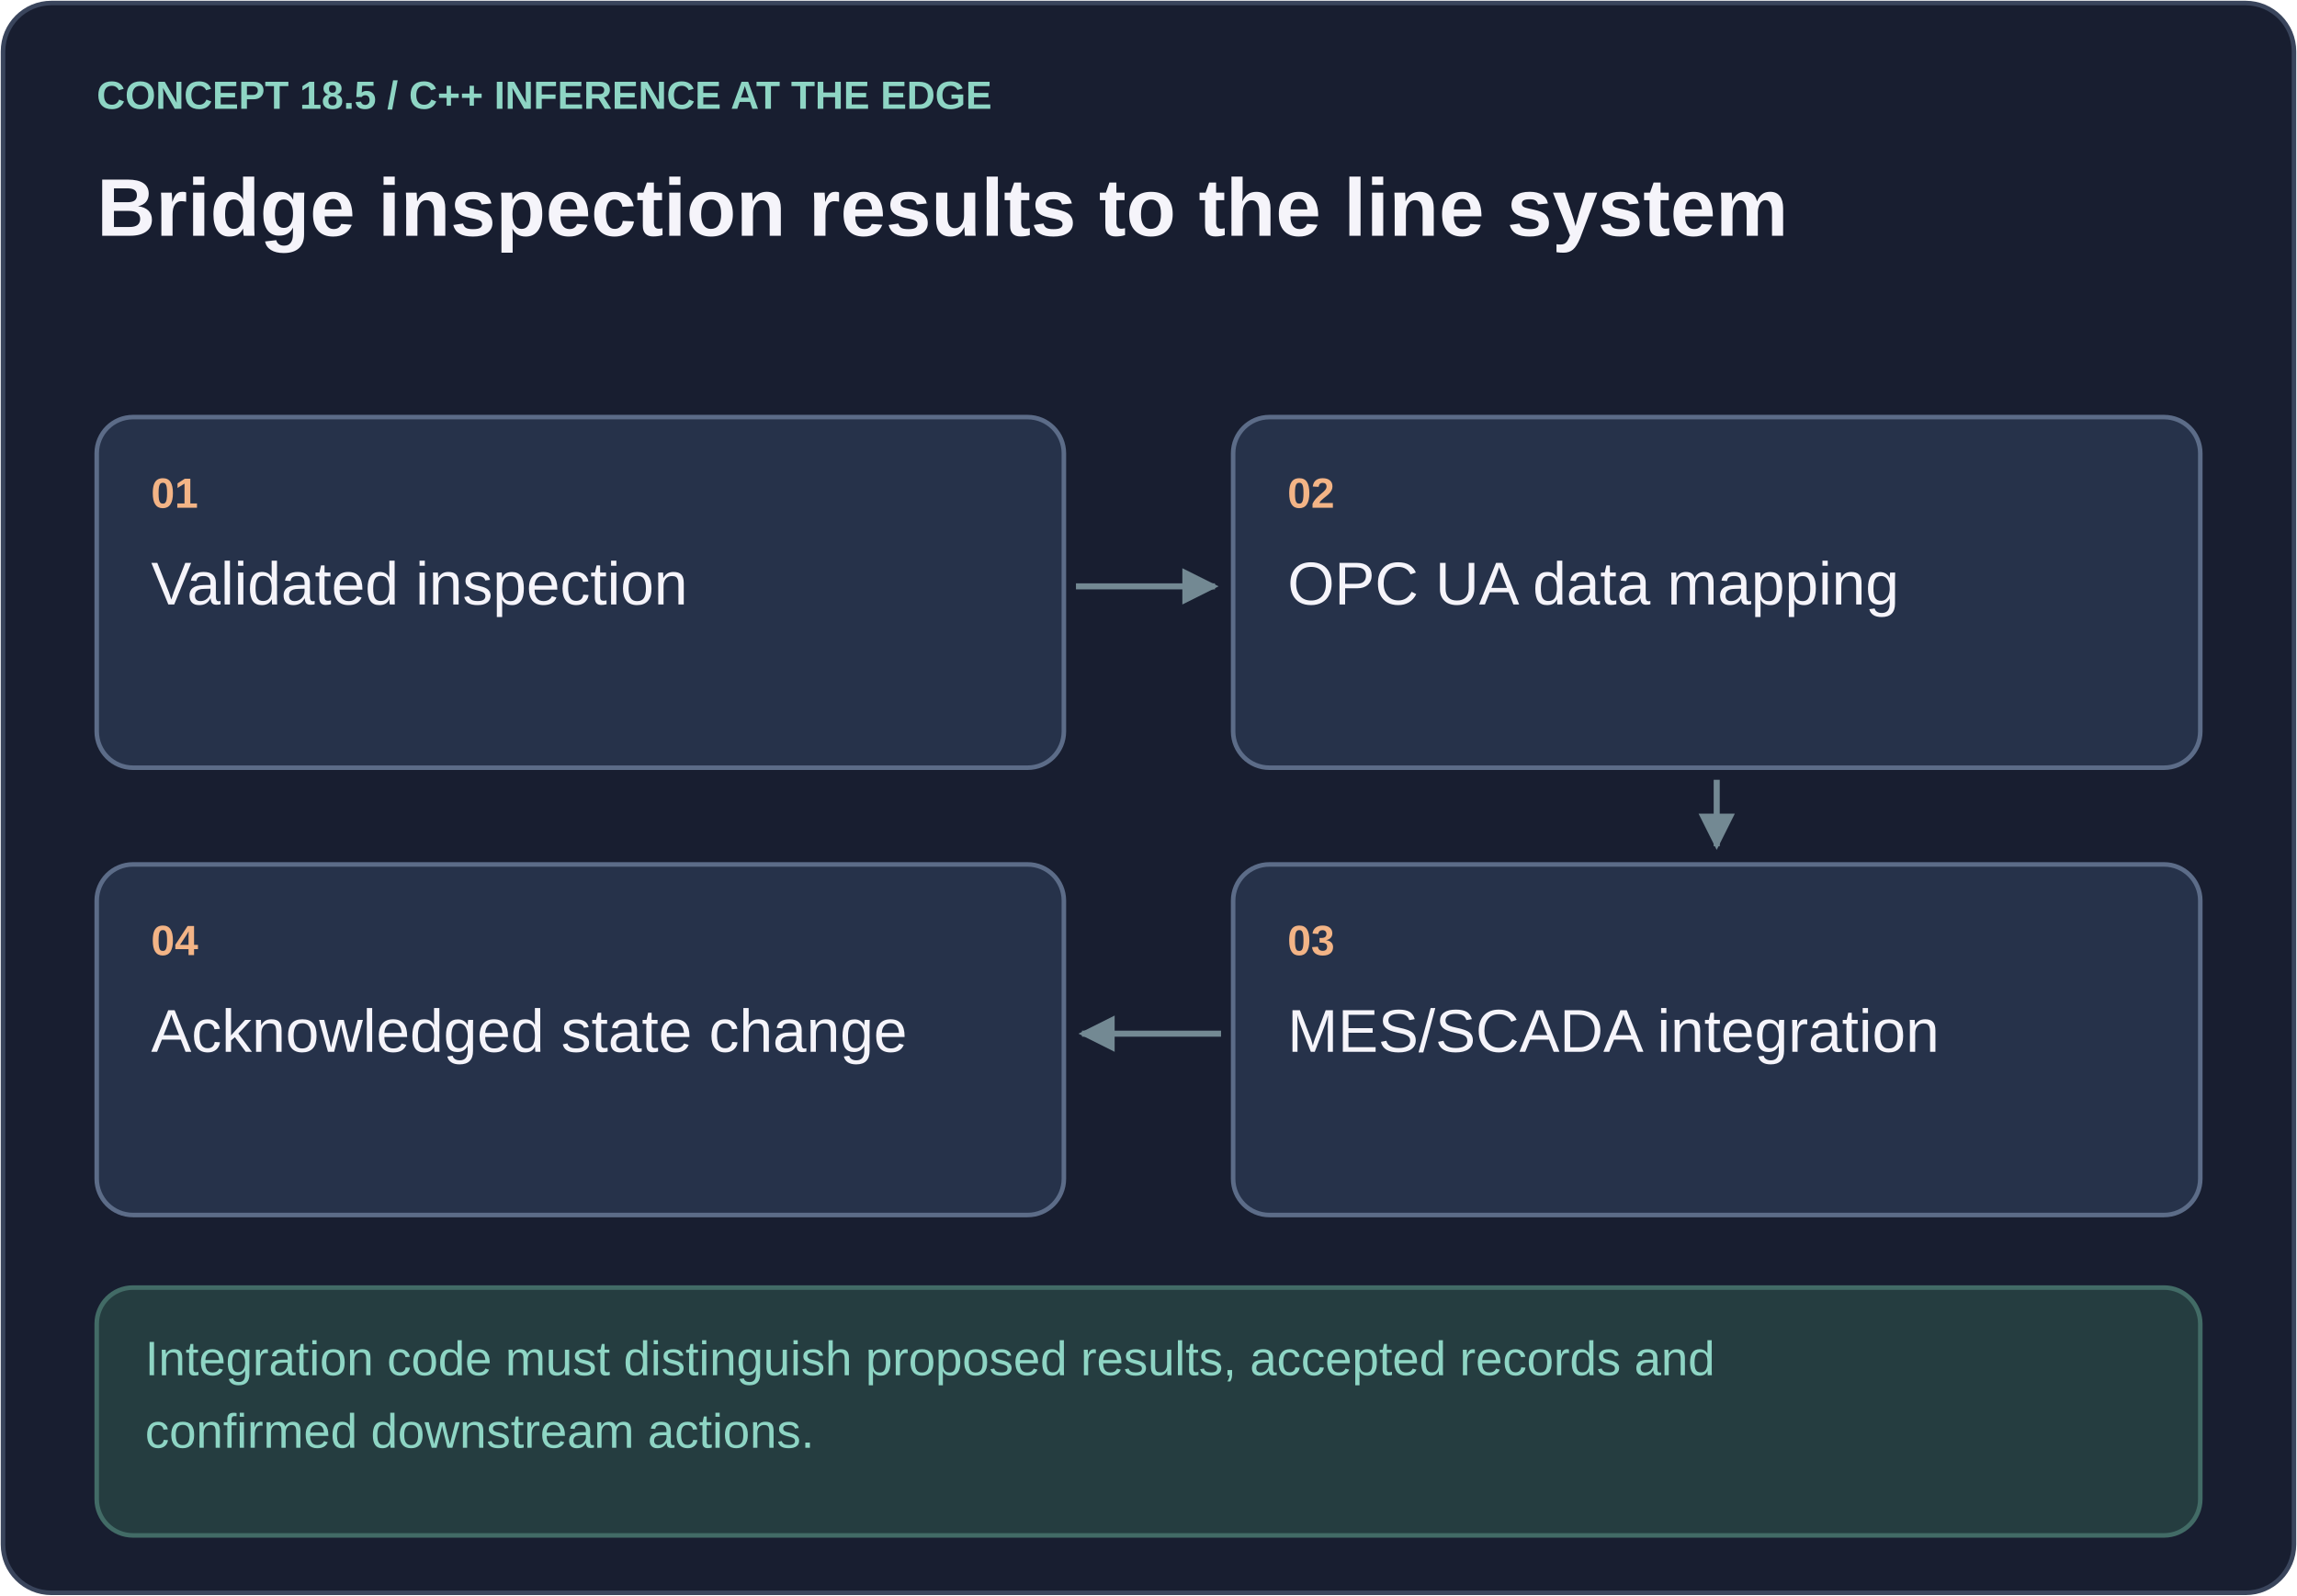
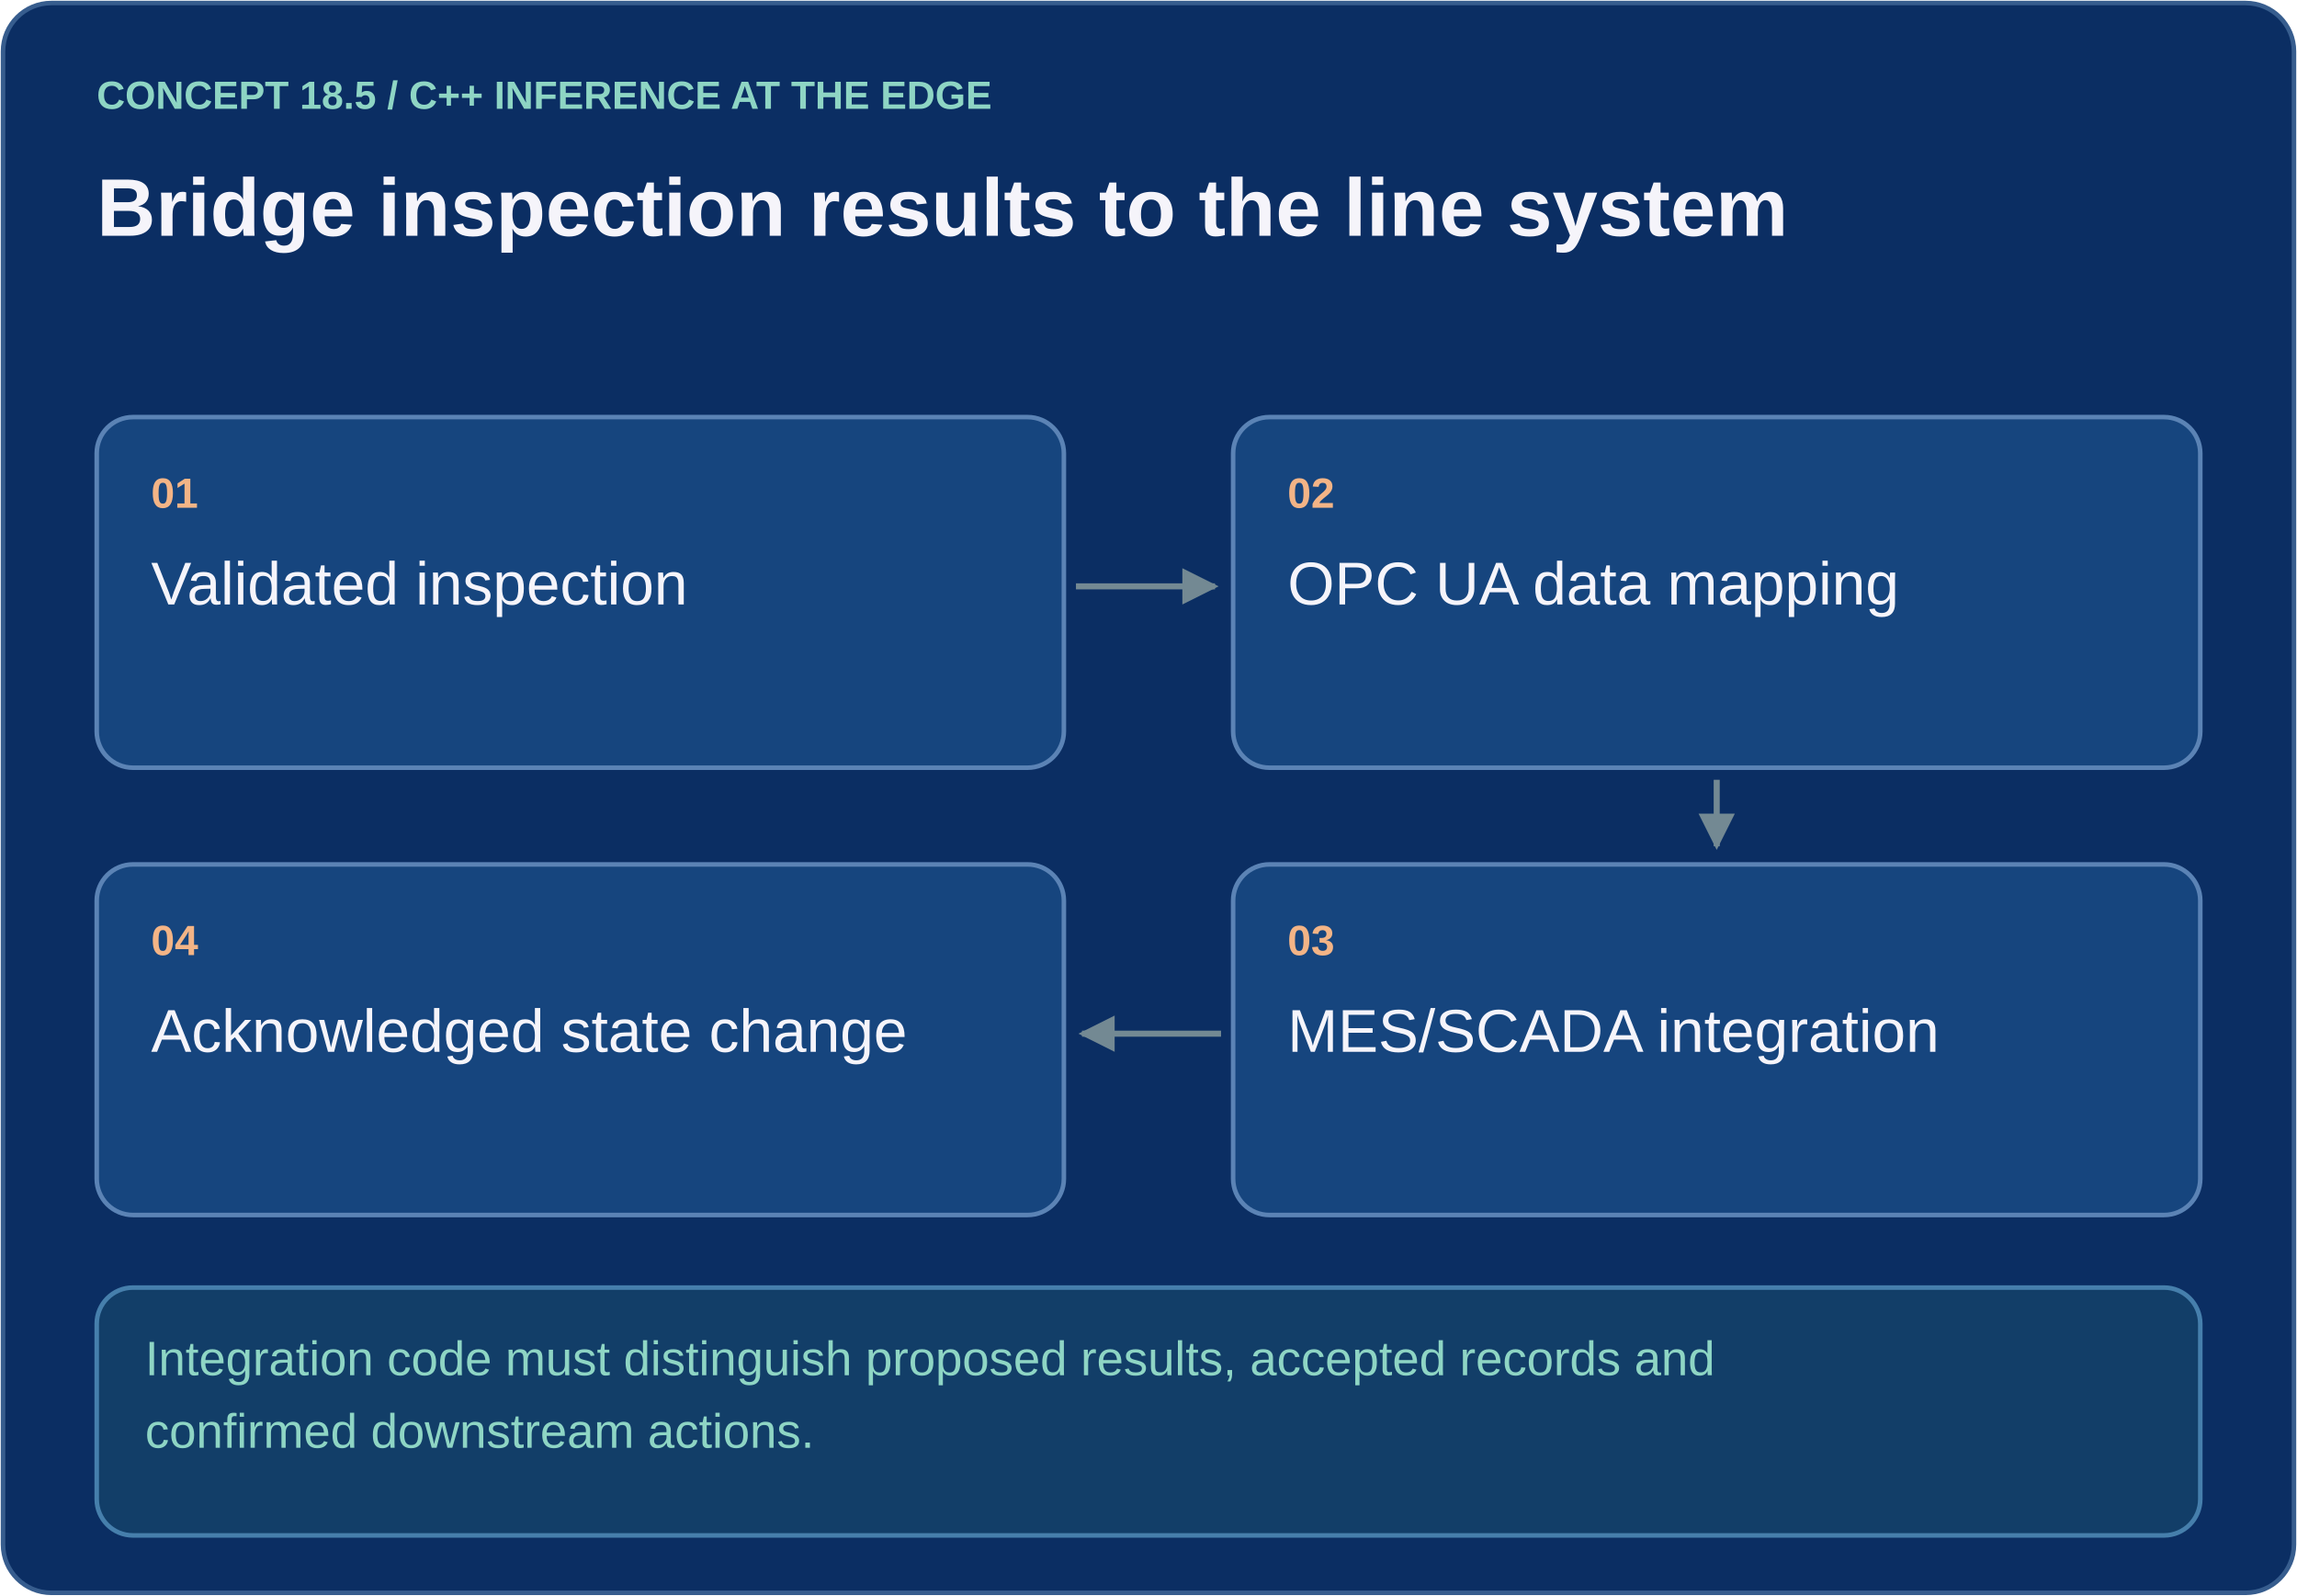
<svg xmlns="http://www.w3.org/2000/svg" width="760" height="528" viewBox="0 0 760 528" role="img" aria-labelledby="title desc">
  <defs>
    <marker id="arrow" viewBox="0 0 10 10" refX="9" refY="5" markerWidth="6" markerHeight="6" orient="auto-start-reverse">
      <path d="M0 0 L10 5 L0 10 Z" fill="#738993" />
    </marker>
  </defs>
  <g font-family="Arial, Helvetica, sans-serif">
-     <rect x="1" y="1" width="758" height="526" rx="16" fill="#181e30" stroke="#3a455c" stroke-width="1.5" />
+     <rect x="1" y="1" width="758" height="526" rx="16" fill="#0b2e63" stroke="#375d8e" stroke-width="1.5" />
    <text x="32" y="36" font-size="13" fill="#8ed5c4" font-weight="700" text-anchor="start">CONCEPT 18.5  /  C++ INFERENCE AT THE EDGE</text>
    <text x="32" y="78" font-size="27" fill="#f5f4fa" font-weight="600" text-anchor="start">Bridge inspection results to the line system</text>
-     <rect x="32" y="138" width="320" height="116" rx="12" fill="#26324a" stroke="#5c6c88" stroke-width="1.5" />
+     <rect x="32" y="138" width="320" height="116" rx="12" fill="#16457e" stroke="#5b83b5" stroke-width="1.5" />
    <text x="50" y="168" font-size="14" fill="#f3b486" font-weight="700" text-anchor="start">01</text>
    <text x="50" y="200" font-size="20" fill="#f5f4fa" font-weight="500" text-anchor="start">Validated inspection</text>
-     <rect x="408" y="138" width="320" height="116" rx="12" fill="#26324a" stroke="#5c6c88" stroke-width="1.5" />
+     <rect x="408" y="138" width="320" height="116" rx="12" fill="#16457e" stroke="#5b83b5" stroke-width="1.5" />
    <text x="426" y="168" font-size="14" fill="#f3b486" font-weight="700" text-anchor="start">02</text>
    <text x="426" y="200" font-size="20" fill="#f5f4fa" font-weight="500" text-anchor="start">OPC UA data mapping</text>
-     <rect x="408" y="286" width="320" height="116" rx="12" fill="#26324a" stroke="#5c6c88" stroke-width="1.5" />
+     <rect x="408" y="286" width="320" height="116" rx="12" fill="#16457e" stroke="#5b83b5" stroke-width="1.5" />
    <text x="426" y="316" font-size="14" fill="#f3b486" font-weight="700" text-anchor="start">03</text>
    <text x="426" y="348" font-size="20" fill="#f5f4fa" font-weight="500" text-anchor="start">MES/SCADA integration</text>
-     <rect x="32" y="286" width="320" height="116" rx="12" fill="#26324a" stroke="#5c6c88" stroke-width="1.5" />
+     <rect x="32" y="286" width="320" height="116" rx="12" fill="#16457e" stroke="#5b83b5" stroke-width="1.5" />
    <text x="50" y="316" font-size="14" fill="#f3b486" font-weight="700" text-anchor="start">04</text>
    <text x="50" y="348" font-size="20" fill="#f5f4fa" font-weight="500" text-anchor="start">Acknowledged state change</text>
    <path d="M356 194 L402 194" fill="none" stroke="#738993" stroke-width="2" marker-end="url(#arrow)" />
    <path d="M568 258 L568 280" fill="none" stroke="#738993" stroke-width="2" marker-end="url(#arrow)" />
    <path d="M404 342 L358 342" fill="none" stroke="#738993" stroke-width="2" marker-end="url(#arrow)" />
-     <rect x="32" y="426" width="696" height="82" rx="12" fill="#253d40" stroke="#426b66" stroke-width="1.5" />
+     <rect x="32" y="426" width="696" height="82" rx="12" fill="#123e68" stroke="#467fac" stroke-width="1.5" />
    <text x="48" y="455" font-size="16" fill="#8ed5c4" font-weight="400" text-anchor="start">Integration code must distinguish proposed results, accepted records and</text>
    <text x="48" y="479" font-size="16" fill="#8ed5c4" font-weight="400" text-anchor="start">confirmed downstream actions.</text>
  </g>
</svg>
